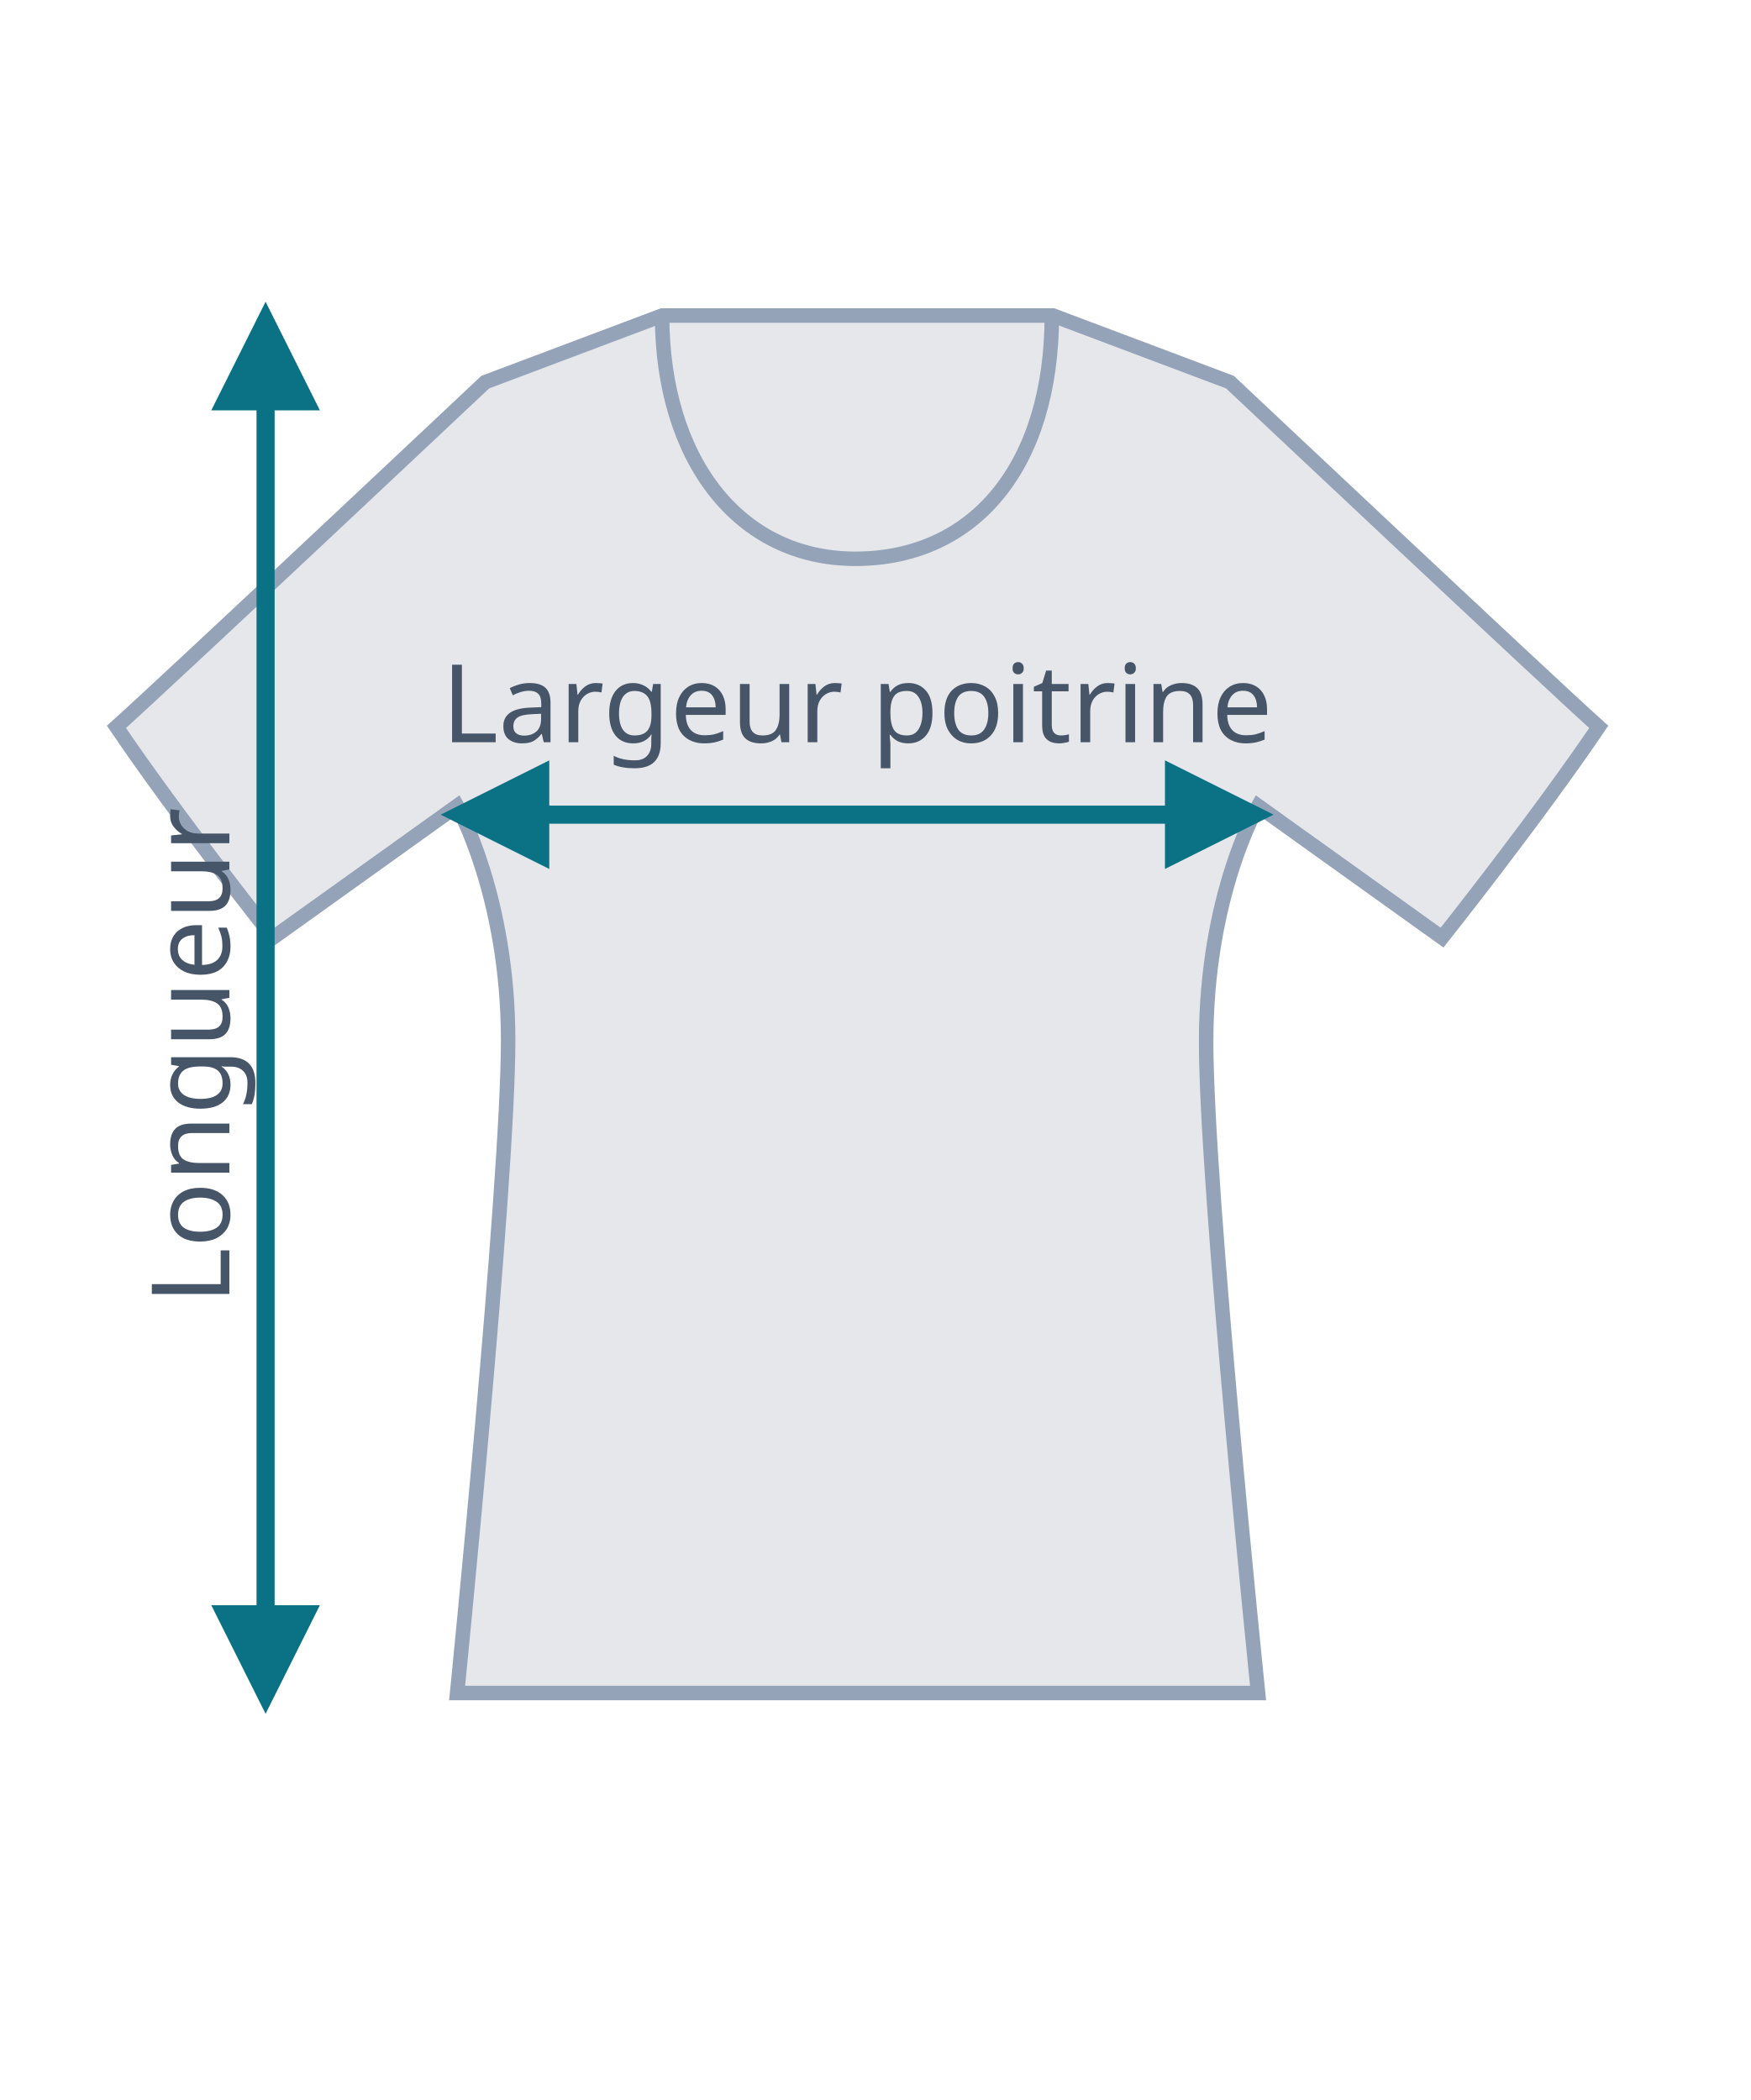
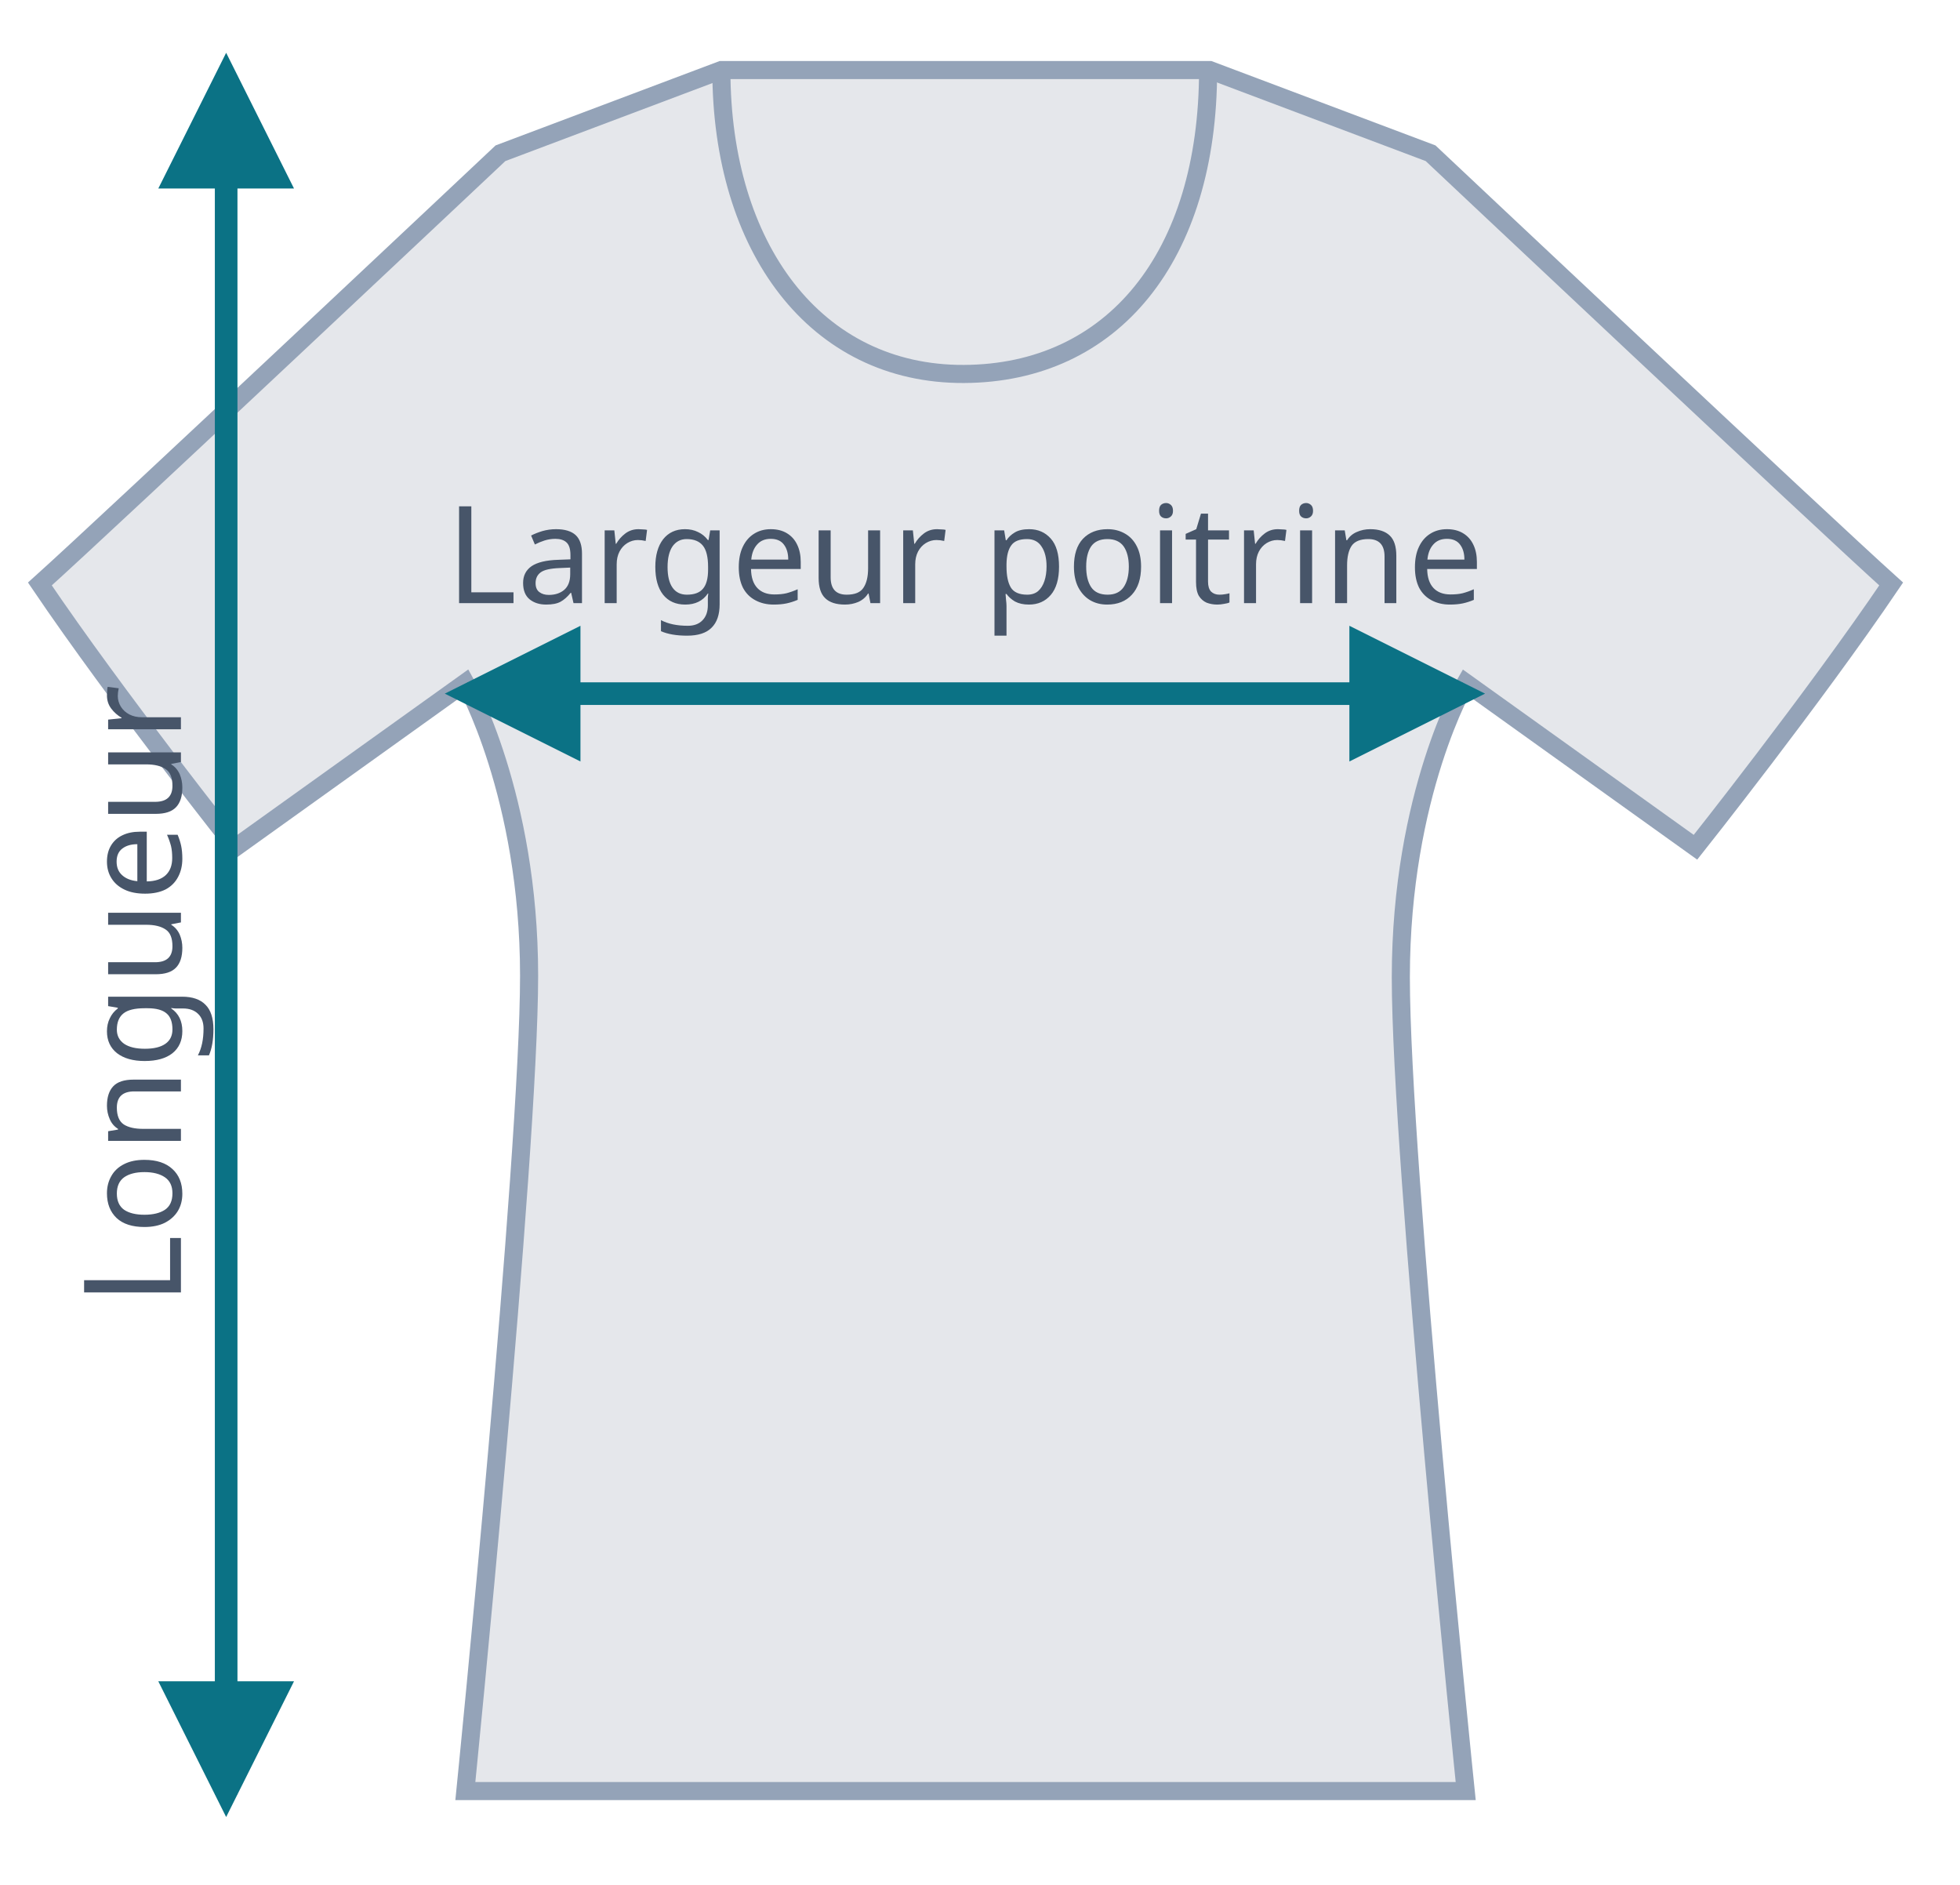
- <svg xmlns="http://www.w3.org/2000/svg" width="200" height="240" viewBox="28 82 145 135">
+ <svg xmlns="http://www.w3.org/2000/svg" viewBox="35 84 130 125">
  <defs>
    <marker id="arrowhead" markerWidth="6" markerHeight="6" refX="5" refY="3" orient="auto">
      <path d="M0,0 L6,3 L0,6 Z" fill="#0B7285" />
    </marker>
    <marker id="arrowhead-start" markerWidth="6" markerHeight="6" refX="1" refY="3" orient="auto">
      <path d="M6,0 L0,3 L6,6 Z" fill="#0B7285" />
    </marker>
  </defs>
  <path d="m 82.846,88.645 -14.652,5.518 c 0,0 -26.031,24.507 -30.549,28.565 5.132,7.581 12.98,17.46 12.98,17.46 l 15.24,-10.915 c 0,0 4.228,7.446 4.228,19.432 0,11.986 -4.228,54.073 -4.228,54.073 h 32.805 0.74 32.805 c 0,0 -4.303,-41.768 -4.303,-53.959 0,-12.192 4.303,-19.546 4.303,-19.546 l 15.24,10.915 c 0,0 7.847,-9.879 12.98,-17.46 -4.518,-4.058 -30.549,-28.565 -30.549,-28.565 L 115.234,88.645 H 99.41 98.669 Z" fill="#E5E7EB" stroke="#94a3b8" stroke-width="1.2" />
  <path d="m 82.846,88.645 c 0,11.776 6.24,20.199 16.089,20.155 9.849,-0.044 16.194,-7.756 16.194,-20.155" fill="none" stroke="#94a3b8" stroke-width="1.2" />
  <line x1="50" y1="89" x2="50" y2="203" stroke="#0B7285" stroke-width="1.5" marker-start="url(#arrowhead-start)" marker-end="url(#arrowhead)" />
  <text x="47" y="150" fill="#475569" font-size="9" font-family="sans-serif" text-anchor="middle" transform="rotate(-90, 47, 150)">Longueur</text>
  <line x1="66" y1="130" x2="132" y2="130" stroke="#0B7285" stroke-width="1.5" marker-start="url(#arrowhead-start)" marker-end="url(#arrowhead)" />
  <text x="99" y="124" fill="#475569" font-size="9" font-family="sans-serif" text-anchor="middle">Largeur poitrine</text>
</svg>
